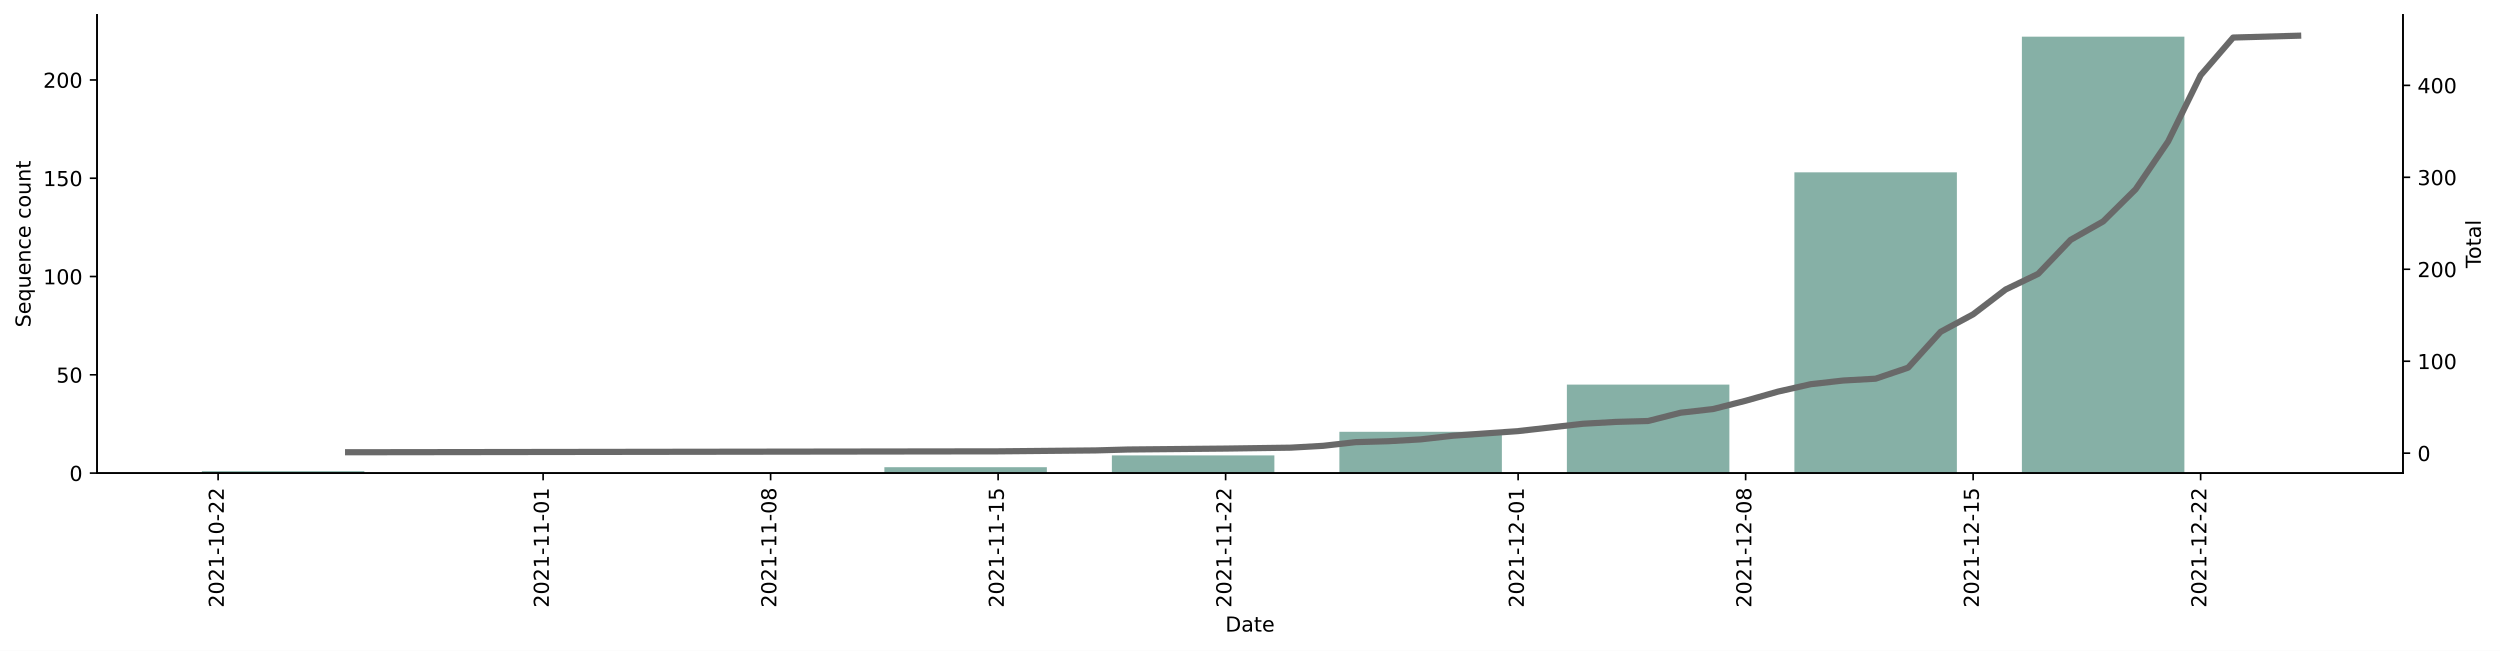
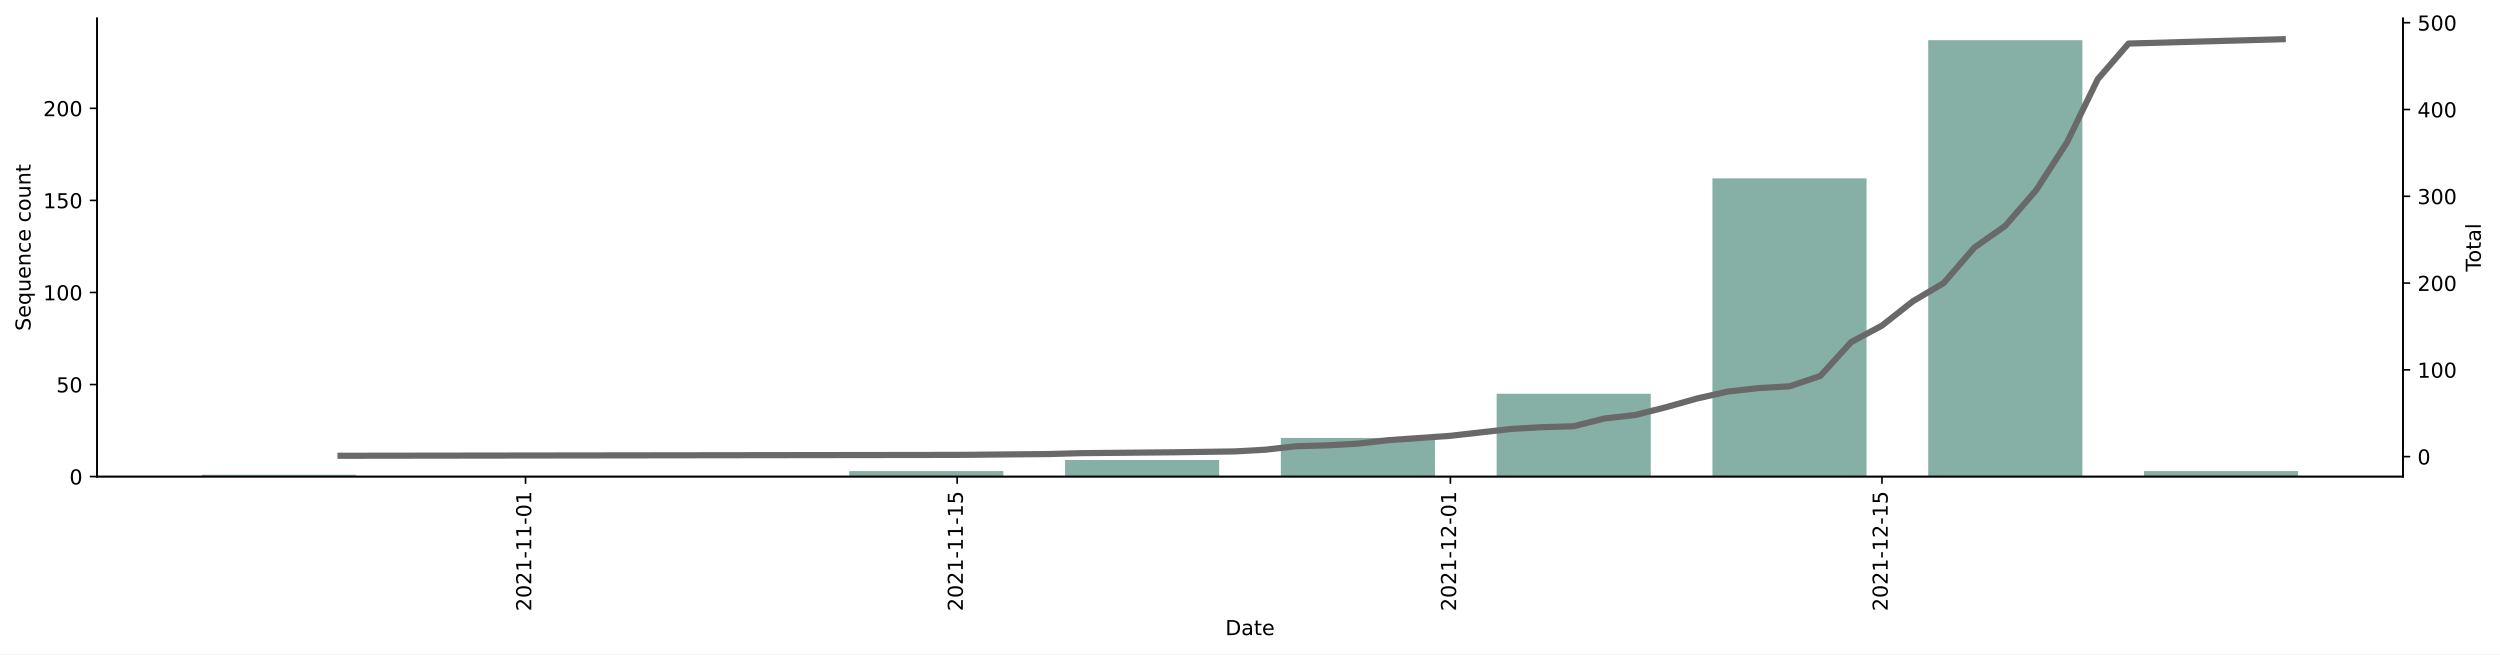
- <svg xmlns="http://www.w3.org/2000/svg" xmlns:xlink="http://www.w3.org/1999/xlink" height="314.954pt" version="1.1" viewBox="0 0 1209.931 314.954" width="1209.931pt">
+ <svg xmlns="http://www.w3.org/2000/svg" xmlns:xlink="http://www.w3.org/1999/xlink" height="316.653pt" version="1.1" viewBox="0 0 1209.931 316.653" width="1209.931pt">
  <defs>
    <style type="text/css">*{stroke-linecap:butt;stroke-linejoin:round;}</style>
  </defs>
  <g id="figure_1">
    <g id="patch_1">
-       <path d="M 0 314.954  L 1209.931 314.954  L 1209.931 0  L 0 0  z " style="fill:#ffffff;" />
+       <path d="M 0 316.653  L 1209.931 316.653  L 1209.931 0  L 0 0  z " style="fill:#ffffff;" />
    </g>
    <g id="axes_1">
      <g id="patch_2">
-         <path d="M 46.966 228.96  L 1162.966 228.96  L 1162.966 7.2  L 46.966 7.2  z " style="fill:#ffffff;" />
+         <path d="M 46.966 230.659  L 1162.966 230.659  L 1162.966 8.899  L 46.966 8.899  z " style="fill:#ffffff;" />
      </g>
      <g id="patch_3">
-         <path clip-path="url(#p3e1f63c916)" d="M 97.693 228.96  L 176.34 228.96  L 176.34 228.009  L 97.693 228.009  z " style="fill:#86b0a6;" />
+         <path clip-path="url(#pdebde4f115)" d="M 97.693 230.659  L 172.292 230.659  L 172.292 229.768  L 97.693 229.768  z " style="fill:#86b0a6;" />
      </g>
      <g id="patch_4">
-         <path clip-path="url(#p3e1f63c916)" d="M 428.01 228.96  L 506.657 228.96  L 506.657 226.106  L 428.01 226.106  z " style="fill:#86b0a6;" />
+         <path clip-path="url(#pdebde4f115)" d="M 411.008 230.659  L 485.607 230.659  L 485.607 227.986  L 411.008 227.986  z " style="fill:#86b0a6;" />
      </g>
      <g id="patch_5">
-         <path clip-path="url(#p3e1f63c916)" d="M 538.116 228.96  L 616.763 228.96  L 616.763 220.398  L 538.116 220.398  z " style="fill:#86b0a6;" />
+         <path clip-path="url(#pdebde4f115)" d="M 515.447 230.659  L 590.046 230.659  L 590.046 222.639  L 515.447 222.639  z " style="fill:#86b0a6;" />
      </g>
      <g id="patch_6">
-         <path clip-path="url(#p3e1f63c916)" d="M 648.221 228.96  L 726.868 228.96  L 726.868 208.982  L 648.221 208.982  z " style="fill:#86b0a6;" />
+         <path clip-path="url(#pdebde4f115)" d="M 619.885 230.659  L 694.484 230.659  L 694.484 211.945  L 619.885 211.945  z " style="fill:#86b0a6;" />
      </g>
      <g id="patch_7">
-         <path clip-path="url(#p3e1f63c916)" d="M 758.327 228.96  L 836.974 228.96  L 836.974 186.149  L 758.327 186.149  z " style="fill:#86b0a6;" />
+         <path clip-path="url(#pdebde4f115)" d="M 724.324 230.659  L 798.923 230.659  L 798.923 190.558  L 724.324 190.558  z " style="fill:#86b0a6;" />
      </g>
      <g id="patch_8">
-         <path clip-path="url(#p3e1f63c916)" d="M 868.433 228.96  L 947.08 228.96  L 947.08 83.403  L 868.433 83.403  z " style="fill:#86b0a6;" />
+         <path clip-path="url(#pdebde4f115)" d="M 828.762 230.659  L 903.361 230.659  L 903.361 86.295  L 828.762 86.295  z " style="fill:#86b0a6;" />
      </g>
      <g id="patch_9">
-         <path clip-path="url(#p3e1f63c916)" d="M 978.539 228.96  L 1057.185 228.96  L 1057.185 17.76  L 978.539 17.76  z " style="fill:#86b0a6;" />
+         <path clip-path="url(#pdebde4f115)" d="M 933.201 230.659  L 1007.8 230.659  L 1007.8 19.459  L 933.201 19.459  z " style="fill:#86b0a6;" />
+       </g>
+       <g id="patch_10">
+         <path clip-path="url(#pdebde4f115)" d="M 1037.639 230.659  L 1112.238 230.659  L 1112.238 227.986  L 1037.639 227.986  z " style="fill:#86b0a6;" />
      </g>
      <g id="matplotlib.axis_1">
        <g id="xtick_1">
          <g id="line2d_1">
            <defs>
-               <path d="M 0 0  L 0 3.5  " id="m579cdebd59" style="stroke:#000000;stroke-width:0.8;" />
-             </defs>
-             <g>
-               <use style="stroke:#000000;stroke-width:0.8;" x="105.558" xlink:href="#m579cdebd59" y="228.96" />
+               <path d="M 0 0  L 0 3.5  " id="m0d0f9faad9" style="stroke:#000000;stroke-width:0.8;" />
+             </defs>
+             <g>
+               <use style="stroke:#000000;stroke-width:0.8;" x="254.351" xlink:href="#m0d0f9faad9" y="230.659" />
            </g>
          </g>
          <g id="text_1">
-             <g transform="translate(108.317 294.0756)rotate(-90)scale(0.1 -0.1)">
+             <g transform="translate(257.11 295.7748)rotate(-90)scale(0.1 -0.1)">
              <defs>
                <path d="M 1228 531  L 3431 531  L 3431 0  L 469 0  L 469 531  Q 828 903 1448 1529  Q 2069 2156 2228 2338  Q 2531 2678 2651 2914  Q 2772 3150 2772 3378  Q 2772 3750 2511 3984  Q 2250 4219 1831 4219  Q 1534 4219 1204 4116  Q 875 4013 500 3803  L 500 4441  Q 881 4594 1212 4672  Q 1544 4750 1819 4750  Q 2544 4750 2975 4387  Q 3406 4025 3406 3419  Q 3406 3131 3298 2873  Q 3191 2616 2906 2266  Q 2828 2175 2409 1742  Q 1991 1309 1228 531  z " id="DejaVuSans-32" transform="scale(0.015625)" />
                <path d="M 2034 4250  Q 1547 4250 1301 3770  Q 1056 3291 1056 2328  Q 1056 1369 1301 889  Q 1547 409 2034 409  Q 2525 409 2770 889  Q 3016 1369 3016 2328  Q 3016 3291 2770 3770  Q 2525 4250 2034 4250  z M 2034 4750  Q 2819 4750 3233 4129  Q 3647 3509 3647 2328  Q 3647 1150 3233 529  Q 2819 -91 2034 -91  Q 1250 -91 836 529  Q 422 1150 422 2328  Q 422 3509 836 4129  Q 1250 4750 2034 4750  z " id="DejaVuSans-30" transform="scale(0.015625)" />
                <path d="M 794 531  L 1825 531  L 1825 4091  L 703 3866  L 703 4441  L 1819 4666  L 2450 4666  L 2450 531  L 3481 531  L 3481 0  L 794 0  L 794 531  z " id="DejaVuSans-31" transform="scale(0.015625)" />
                <path d="M 313 2009  L 1997 2009  L 1997 1497  L 313 1497  L 313 2009  z " id="DejaVuSans-2d" transform="scale(0.015625)" />
              </defs>
-               <use xlink:href="#DejaVuSans-32" />
-               <use x="63.623" xlink:href="#DejaVuSans-30" />
-               <use x="127.246" xlink:href="#DejaVuSans-32" />
-               <use x="190.869" xlink:href="#DejaVuSans-31" />
-               <use x="254.492" xlink:href="#DejaVuSans-2d" />
-               <use x="290.576" xlink:href="#DejaVuSans-31" />
-               <use x="354.199" xlink:href="#DejaVuSans-30" />
-               <use x="417.822" xlink:href="#DejaVuSans-2d" />
-               <use x="453.906" xlink:href="#DejaVuSans-32" />
-               <use x="517.529" xlink:href="#DejaVuSans-32" />
-             </g>
-           </g>
-         </g>
-         <g id="xtick_2">
-           <g id="line2d_2">
-             <g>
-               <use style="stroke:#000000;stroke-width:0.8;" x="262.851" xlink:href="#m579cdebd59" y="228.96" />
-             </g>
-           </g>
-           <g id="text_2">
-             <g transform="translate(265.6108 294.0756)rotate(-90)scale(0.1 -0.1)">
              <use xlink:href="#DejaVuSans-32" />
              <use x="63.623" xlink:href="#DejaVuSans-30" />
              <use x="127.246" xlink:href="#DejaVuSans-32" />
              <use x="190.869" xlink:href="#DejaVuSans-31" />
              <use x="254.492" xlink:href="#DejaVuSans-2d" />
              <use x="290.576" xlink:href="#DejaVuSans-31" />
              <use x="354.199" xlink:href="#DejaVuSans-31" />
              <use x="417.822" xlink:href="#DejaVuSans-2d" />
              <use x="453.906" xlink:href="#DejaVuSans-30" />
              <use x="517.529" xlink:href="#DejaVuSans-31" />
            </g>
          </g>
        </g>
-         <g id="xtick_3">
-           <g id="line2d_3">
-             <g>
-               <use style="stroke:#000000;stroke-width:0.8;" x="372.957" xlink:href="#m579cdebd59" y="228.96" />
-             </g>
-           </g>
-           <g id="text_3">
-             <g transform="translate(375.7165 294.0756)rotate(-90)scale(0.1 -0.1)">
-               <defs>
-                 <path d="M 2034 2216  Q 1584 2216 1326 1975  Q 1069 1734 1069 1313  Q 1069 891 1326 650  Q 1584 409 2034 409  Q 2484 409 2743 651  Q 3003 894 3003 1313  Q 3003 1734 2745 1975  Q 2488 2216 2034 2216  z M 1403 2484  Q 997 2584 770 2862  Q 544 3141 544 3541  Q 544 4100 942 4425  Q 1341 4750 2034 4750  Q 2731 4750 3128 4425  Q 3525 4100 3525 3541  Q 3525 3141 3298 2862  Q 3072 2584 2669 2484  Q 3125 2378 3379 2068  Q 3634 1759 3634 1313  Q 3634 634 3220 271  Q 2806 -91 2034 -91  Q 1263 -91 848 271  Q 434 634 434 1313  Q 434 1759 690 2068  Q 947 2378 1403 2484  z M 1172 3481  Q 1172 3119 1398 2916  Q 1625 2713 2034 2713  Q 2441 2713 2670 2916  Q 2900 3119 2900 3481  Q 2900 3844 2670 4047  Q 2441 4250 2034 4250  Q 1625 4250 1398 4047  Q 1172 3844 1172 3481  z " id="DejaVuSans-38" transform="scale(0.015625)" />
-               </defs>
-               <use xlink:href="#DejaVuSans-32" />
-               <use x="63.623" xlink:href="#DejaVuSans-30" />
-               <use x="127.246" xlink:href="#DejaVuSans-32" />
-               <use x="190.869" xlink:href="#DejaVuSans-31" />
-               <use x="254.492" xlink:href="#DejaVuSans-2d" />
-               <use x="290.576" xlink:href="#DejaVuSans-31" />
-               <use x="354.199" xlink:href="#DejaVuSans-31" />
-               <use x="417.822" xlink:href="#DejaVuSans-2d" />
-               <use x="453.906" xlink:href="#DejaVuSans-30" />
-               <use x="517.529" xlink:href="#DejaVuSans-38" />
-             </g>
-           </g>
-         </g>
-         <g id="xtick_4">
-           <g id="line2d_4">
-             <g>
-               <use style="stroke:#000000;stroke-width:0.8;" x="483.063" xlink:href="#m579cdebd59" y="228.96" />
-             </g>
-           </g>
-           <g id="text_4">
-             <g transform="translate(485.8223 294.0756)rotate(-90)scale(0.1 -0.1)">
+         <g id="xtick_2">
+           <g id="line2d_2">
+             <g>
+               <use style="stroke:#000000;stroke-width:0.8;" x="463.228" xlink:href="#m0d0f9faad9" y="230.659" />
+             </g>
+           </g>
+           <g id="text_2">
+             <g transform="translate(465.987 295.7748)rotate(-90)scale(0.1 -0.1)">
              <defs>
                <path d="M 691 4666  L 3169 4666  L 3169 4134  L 1269 4134  L 1269 2991  Q 1406 3038 1543 3061  Q 1681 3084 1819 3084  Q 2600 3084 3056 2656  Q 3513 2228 3513 1497  Q 3513 744 3044 326  Q 2575 -91 1722 -91  Q 1428 -91 1123 -41  Q 819 9 494 109  L 494 744  Q 775 591 1075 516  Q 1375 441 1709 441  Q 2250 441 2565 725  Q 2881 1009 2881 1497  Q 2881 1984 2565 2268  Q 2250 2553 1709 2553  Q 1456 2553 1204 2497  Q 953 2441 691 2322  L 691 4666  z " id="DejaVuSans-35" transform="scale(0.015625)" />
              </defs>
              <use xlink:href="#DejaVuSans-32" />
              <use x="63.623" xlink:href="#DejaVuSans-30" />
              <use x="127.246" xlink:href="#DejaVuSans-32" />
              <use x="190.869" xlink:href="#DejaVuSans-31" />
              <use x="254.492" xlink:href="#DejaVuSans-2d" />
              <use x="290.576" xlink:href="#DejaVuSans-31" />
              <use x="354.199" xlink:href="#DejaVuSans-31" />
              <use x="417.822" xlink:href="#DejaVuSans-2d" />
              <use x="453.906" xlink:href="#DejaVuSans-31" />
              <use x="517.529" xlink:href="#DejaVuSans-35" />
            </g>
          </g>
        </g>
-         <g id="xtick_5">
-           <g id="line2d_5">
-             <g>
-               <use style="stroke:#000000;stroke-width:0.8;" x="593.169" xlink:href="#m579cdebd59" y="228.96" />
-             </g>
-           </g>
-           <g id="text_5">
-             <g transform="translate(595.928 294.0756)rotate(-90)scale(0.1 -0.1)">
-               <use xlink:href="#DejaVuSans-32" />
-               <use x="63.623" xlink:href="#DejaVuSans-30" />
-               <use x="127.246" xlink:href="#DejaVuSans-32" />
-               <use x="190.869" xlink:href="#DejaVuSans-31" />
-               <use x="254.492" xlink:href="#DejaVuSans-2d" />
-               <use x="290.576" xlink:href="#DejaVuSans-31" />
-               <use x="354.199" xlink:href="#DejaVuSans-31" />
-               <use x="417.822" xlink:href="#DejaVuSans-2d" />
-               <use x="453.906" xlink:href="#DejaVuSans-32" />
-               <use x="517.529" xlink:href="#DejaVuSans-32" />
-             </g>
-           </g>
-         </g>
-         <g id="xtick_6">
-           <g id="line2d_6">
-             <g>
-               <use style="stroke:#000000;stroke-width:0.8;" x="734.733" xlink:href="#m579cdebd59" y="228.96" />
-             </g>
-           </g>
-           <g id="text_6">
-             <g transform="translate(737.4924 294.0756)rotate(-90)scale(0.1 -0.1)">
+         <g id="xtick_3">
+           <g id="line2d_3">
+             <g>
+               <use style="stroke:#000000;stroke-width:0.8;" x="701.944" xlink:href="#m0d0f9faad9" y="230.659" />
+             </g>
+           </g>
+           <g id="text_3">
+             <g transform="translate(704.7036 295.7748)rotate(-90)scale(0.1 -0.1)">
              <use xlink:href="#DejaVuSans-32" />
              <use x="63.623" xlink:href="#DejaVuSans-30" />
              <use x="127.246" xlink:href="#DejaVuSans-32" />
              <use x="190.869" xlink:href="#DejaVuSans-31" />
              <use x="254.492" xlink:href="#DejaVuSans-2d" />
              <use x="290.576" xlink:href="#DejaVuSans-31" />
              <use x="354.199" xlink:href="#DejaVuSans-32" />
              <use x="417.822" xlink:href="#DejaVuSans-2d" />
              <use x="453.906" xlink:href="#DejaVuSans-30" />
              <use x="517.529" xlink:href="#DejaVuSans-31" />
            </g>
          </g>
        </g>
-         <g id="xtick_7">
-           <g id="line2d_7">
-             <g>
-               <use style="stroke:#000000;stroke-width:0.8;" x="844.839" xlink:href="#m579cdebd59" y="228.96" />
-             </g>
-           </g>
-           <g id="text_7">
-             <g transform="translate(847.5982 294.0756)rotate(-90)scale(0.1 -0.1)">
-               <use xlink:href="#DejaVuSans-32" />
-               <use x="63.623" xlink:href="#DejaVuSans-30" />
-               <use x="127.246" xlink:href="#DejaVuSans-32" />
-               <use x="190.869" xlink:href="#DejaVuSans-31" />
-               <use x="254.492" xlink:href="#DejaVuSans-2d" />
-               <use x="290.576" xlink:href="#DejaVuSans-31" />
-               <use x="354.199" xlink:href="#DejaVuSans-32" />
-               <use x="417.822" xlink:href="#DejaVuSans-2d" />
-               <use x="453.906" xlink:href="#DejaVuSans-30" />
-               <use x="517.529" xlink:href="#DejaVuSans-38" />
-             </g>
-           </g>
-         </g>
-         <g id="xtick_8">
-           <g id="line2d_8">
-             <g>
-               <use style="stroke:#000000;stroke-width:0.8;" x="954.944" xlink:href="#m579cdebd59" y="228.96" />
-             </g>
-           </g>
-           <g id="text_8">
-             <g transform="translate(957.7039 294.0756)rotate(-90)scale(0.1 -0.1)">
+         <g id="xtick_4">
+           <g id="line2d_4">
+             <g>
+               <use style="stroke:#000000;stroke-width:0.8;" x="910.821" xlink:href="#m0d0f9faad9" y="230.659" />
+             </g>
+           </g>
+           <g id="text_4">
+             <g transform="translate(913.5806 295.7748)rotate(-90)scale(0.1 -0.1)">
              <use xlink:href="#DejaVuSans-32" />
              <use x="63.623" xlink:href="#DejaVuSans-30" />
              <use x="127.246" xlink:href="#DejaVuSans-32" />
              <use x="190.869" xlink:href="#DejaVuSans-31" />
              <use x="254.492" xlink:href="#DejaVuSans-2d" />
              <use x="290.576" xlink:href="#DejaVuSans-31" />
              <use x="354.199" xlink:href="#DejaVuSans-32" />
              <use x="417.822" xlink:href="#DejaVuSans-2d" />
              <use x="453.906" xlink:href="#DejaVuSans-31" />
              <use x="517.529" xlink:href="#DejaVuSans-35" />
            </g>
          </g>
        </g>
-         <g id="xtick_9">
-           <g id="line2d_9">
-             <g>
-               <use style="stroke:#000000;stroke-width:0.8;" x="1065.05" xlink:href="#m579cdebd59" y="228.96" />
-             </g>
-           </g>
-           <g id="text_9">
-             <g transform="translate(1067.81 294.0756)rotate(-90)scale(0.1 -0.1)">
-               <use xlink:href="#DejaVuSans-32" />
-               <use x="63.623" xlink:href="#DejaVuSans-30" />
-               <use x="127.246" xlink:href="#DejaVuSans-32" />
-               <use x="190.869" xlink:href="#DejaVuSans-31" />
-               <use x="254.492" xlink:href="#DejaVuSans-2d" />
-               <use x="290.576" xlink:href="#DejaVuSans-31" />
-               <use x="354.199" xlink:href="#DejaVuSans-32" />
-               <use x="417.822" xlink:href="#DejaVuSans-2d" />
-               <use x="453.906" xlink:href="#DejaVuSans-32" />
-               <use x="517.529" xlink:href="#DejaVuSans-32" />
-             </g>
-           </g>
-         </g>
-         <g id="text_10">
-           <g transform="translate(593.0148 305.6741)scale(0.1 -0.1)">
+         <g id="text_5">
+           <g transform="translate(593.0148 307.3733)scale(0.1 -0.1)">
            <defs>
              <path d="M 1259 4147  L 1259 519  L 2022 519  Q 2988 519 3436 956  Q 3884 1394 3884 2338  Q 3884 3275 3436 3711  Q 2988 4147 2022 4147  L 1259 4147  z M 628 4666  L 1925 4666  Q 3281 4666 3915 4102  Q 4550 3538 4550 2338  Q 4550 1131 3912 565  Q 3275 0 1925 0  L 628 0  L 628 4666  z " id="DejaVuSans-44" transform="scale(0.015625)" />
              <path d="M 2194 1759  Q 1497 1759 1228 1600  Q 959 1441 959 1056  Q 959 750 1161 570  Q 1363 391 1709 391  Q 2188 391 2477 730  Q 2766 1069 2766 1631  L 2766 1759  L 2194 1759  z M 3341 1997  L 3341 0  L 2766 0  L 2766 531  Q 2569 213 2275 61  Q 1981 -91 1556 -91  Q 1019 -91 701 211  Q 384 513 384 1019  Q 384 1609 779 1909  Q 1175 2209 1959 2209  L 2766 2209  L 2766 2266  Q 2766 2663 2505 2880  Q 2244 3097 1772 3097  Q 1472 3097 1187 3025  Q 903 2953 641 2809  L 641 3341  Q 956 3463 1253 3523  Q 1550 3584 1831 3584  Q 2591 3584 2966 3190  Q 3341 2797 3341 1997  z " id="DejaVuSans-61" transform="scale(0.015625)" />
              <path d="M 1172 4494  L 1172 3500  L 2356 3500  L 2356 3053  L 1172 3053  L 1172 1153  Q 1172 725 1289 603  Q 1406 481 1766 481  L 2356 481  L 2356 0  L 1766 0  Q 1100 0 847 248  Q 594 497 594 1153  L 594 3053  L 172 3053  L 172 3500  L 594 3500  L 594 4494  L 1172 4494  z " id="DejaVuSans-74" transform="scale(0.015625)" />
              <path d="M 3597 1894  L 3597 1613  L 953 1613  Q 991 1019 1311 708  Q 1631 397 2203 397  Q 2534 397 2845 478  Q 3156 559 3463 722  L 3463 178  Q 3153 47 2828 -22  Q 2503 -91 2169 -91  Q 1331 -91 842 396  Q 353 884 353 1716  Q 353 2575 817 3079  Q 1281 3584 2069 3584  Q 2775 3584 3186 3129  Q 3597 2675 3597 1894  z M 3022 2063  Q 3016 2534 2758 2815  Q 2500 3097 2075 3097  Q 1594 3097 1305 2825  Q 1016 2553 972 2059  L 3022 2063  z " id="DejaVuSans-65" transform="scale(0.015625)" />
            </defs>
            <use xlink:href="#DejaVuSans-44" />
            <use x="77.002" xlink:href="#DejaVuSans-61" />
            <use x="138.281" xlink:href="#DejaVuSans-74" />
            <use x="177.49" xlink:href="#DejaVuSans-65" />
          </g>
        </g>
      </g>
      <g id="matplotlib.axis_2">
        <g id="ytick_1">
-           <g id="line2d_10">
-             <defs>
-               <path d="M 0 0  L -3.5 0  " id="m855d2ba8f1" style="stroke:#000000;stroke-width:0.8;" />
-             </defs>
-             <g>
-               <use style="stroke:#000000;stroke-width:0.8;" x="46.966" xlink:href="#m855d2ba8f1" y="228.96" />
-             </g>
-           </g>
-           <g id="text_11">
-             <g transform="translate(33.60312 232.7592)scale(0.1 -0.1)">
+           <g id="line2d_5">
+             <defs>
+               <path d="M 0 0  L -3.5 0  " id="m5c2f6ca9a5" style="stroke:#000000;stroke-width:0.8;" />
+             </defs>
+             <g>
+               <use style="stroke:#000000;stroke-width:0.8;" x="46.966" xlink:href="#m5c2f6ca9a5" y="230.659" />
+             </g>
+           </g>
+           <g id="text_6">
+             <g transform="translate(33.60312 234.4584)scale(0.1 -0.1)">
              <use xlink:href="#DejaVuSans-30" />
            </g>
          </g>
        </g>
        <g id="ytick_2">
-           <g id="line2d_11">
-             <g>
-               <use style="stroke:#000000;stroke-width:0.8;" x="46.966" xlink:href="#m855d2ba8f1" y="181.392" />
-             </g>
-           </g>
-           <g id="text_12">
-             <g transform="translate(27.24063 185.1917)scale(0.1 -0.1)">
+           <g id="line2d_6">
+             <g>
+               <use style="stroke:#000000;stroke-width:0.8;" x="46.966" xlink:href="#m5c2f6ca9a5" y="186.102" />
+             </g>
+           </g>
+           <g id="text_7">
+             <g transform="translate(27.24063 189.9015)scale(0.1 -0.1)">
              <use xlink:href="#DejaVuSans-35" />
              <use x="63.623" xlink:href="#DejaVuSans-30" />
            </g>
          </g>
        </g>
        <g id="ytick_3">
-           <g id="line2d_12">
-             <g>
-               <use style="stroke:#000000;stroke-width:0.8;" x="46.966" xlink:href="#m855d2ba8f1" y="133.825" />
-             </g>
-           </g>
-           <g id="text_13">
-             <g transform="translate(20.87813 137.6241)scale(0.1 -0.1)">
+           <g id="line2d_7">
+             <g>
+               <use style="stroke:#000000;stroke-width:0.8;" x="46.966" xlink:href="#m5c2f6ca9a5" y="141.545" />
+             </g>
+           </g>
+           <g id="text_8">
+             <g transform="translate(20.87813 145.3445)scale(0.1 -0.1)">
              <use xlink:href="#DejaVuSans-31" />
              <use x="63.623" xlink:href="#DejaVuSans-30" />
              <use x="127.246" xlink:href="#DejaVuSans-30" />
            </g>
          </g>
        </g>
        <g id="ytick_4">
-           <g id="line2d_13">
-             <g>
-               <use style="stroke:#000000;stroke-width:0.8;" x="46.966" xlink:href="#m855d2ba8f1" y="86.257" />
-             </g>
-           </g>
-           <g id="text_14">
-             <g transform="translate(20.87813 90.05652)scale(0.1 -0.1)">
+           <g id="line2d_8">
+             <g>
+               <use style="stroke:#000000;stroke-width:0.8;" x="46.966" xlink:href="#m5c2f6ca9a5" y="96.988" />
+             </g>
+           </g>
+           <g id="text_9">
+             <g transform="translate(20.87813 100.7876)scale(0.1 -0.1)">
              <use xlink:href="#DejaVuSans-31" />
              <use x="63.623" xlink:href="#DejaVuSans-35" />
              <use x="127.246" xlink:href="#DejaVuSans-30" />
            </g>
          </g>
        </g>
        <g id="ytick_5">
-           <g id="line2d_14">
-             <g>
-               <use style="stroke:#000000;stroke-width:0.8;" x="46.966" xlink:href="#m855d2ba8f1" y="38.69" />
-             </g>
-           </g>
-           <g id="text_15">
-             <g transform="translate(20.87813 42.48895)scale(0.1 -0.1)">
-               <use xlink:href="#DejaVuSans-32" />
-               <use x="63.623" xlink:href="#DejaVuSans-30" />
-               <use x="127.246" xlink:href="#DejaVuSans-30" />
-             </g>
-           </g>
-         </g>
-         <g id="text_16">
-           <g transform="translate(14.79844 158.4402)rotate(-90)scale(0.1 -0.1)">
+           <g id="line2d_9">
+             <g>
+               <use style="stroke:#000000;stroke-width:0.8;" x="46.966" xlink:href="#m5c2f6ca9a5" y="52.431" />
+             </g>
+           </g>
+           <g id="text_10">
+             <g transform="translate(20.87813 56.23059)scale(0.1 -0.1)">
+               <use xlink:href="#DejaVuSans-32" />
+               <use x="63.623" xlink:href="#DejaVuSans-30" />
+               <use x="127.246" xlink:href="#DejaVuSans-30" />
+             </g>
+           </g>
+         </g>
+         <g id="text_11">
+           <g transform="translate(14.79844 160.1394)rotate(-90)scale(0.1 -0.1)">
            <defs>
              <path d="M 3425 4513  L 3425 3897  Q 3066 4069 2747 4153  Q 2428 4238 2131 4238  Q 1616 4238 1336 4038  Q 1056 3838 1056 3469  Q 1056 3159 1242 3001  Q 1428 2844 1947 2747  L 2328 2669  Q 3034 2534 3370 2195  Q 3706 1856 3706 1288  Q 3706 609 3251 259  Q 2797 -91 1919 -91  Q 1588 -91 1214 -16  Q 841 59 441 206  L 441 856  Q 825 641 1194 531  Q 1563 422 1919 422  Q 2459 422 2753 634  Q 3047 847 3047 1241  Q 3047 1584 2836 1778  Q 2625 1972 2144 2069  L 1759 2144  Q 1053 2284 737 2584  Q 422 2884 422 3419  Q 422 4038 858 4394  Q 1294 4750 2059 4750  Q 2388 4750 2728 4690  Q 3069 4631 3425 4513  z " id="DejaVuSans-53" transform="scale(0.015625)" />
              <path d="M 947 1747  Q 947 1113 1208 752  Q 1469 391 1925 391  Q 2381 391 2643 752  Q 2906 1113 2906 1747  Q 2906 2381 2643 2742  Q 2381 3103 1925 3103  Q 1469 3103 1208 2742  Q 947 2381 947 1747  z M 2906 525  Q 2725 213 2448 61  Q 2172 -91 1784 -91  Q 1150 -91 751 415  Q 353 922 353 1747  Q 353 2572 751 3078  Q 1150 3584 1784 3584  Q 2172 3584 2448 3432  Q 2725 3281 2906 2969  L 2906 3500  L 3481 3500  L 3481 -1331  L 2906 -1331  L 2906 525  z " id="DejaVuSans-71" transform="scale(0.015625)" />
              <path d="M 544 1381  L 544 3500  L 1119 3500  L 1119 1403  Q 1119 906 1312 657  Q 1506 409 1894 409  Q 2359 409 2629 706  Q 2900 1003 2900 1516  L 2900 3500  L 3475 3500  L 3475 0  L 2900 0  L 2900 538  Q 2691 219 2414 64  Q 2138 -91 1772 -91  Q 1169 -91 856 284  Q 544 659 544 1381  z M 1991 3584  L 1991 3584  z " id="DejaVuSans-75" transform="scale(0.015625)" />
              <path d="M 3513 2113  L 3513 0  L 2938 0  L 2938 2094  Q 2938 2591 2744 2837  Q 2550 3084 2163 3084  Q 1697 3084 1428 2787  Q 1159 2491 1159 1978  L 1159 0  L 581 0  L 581 3500  L 1159 3500  L 1159 2956  Q 1366 3272 1645 3428  Q 1925 3584 2291 3584  Q 2894 3584 3203 3211  Q 3513 2838 3513 2113  z " id="DejaVuSans-6e" transform="scale(0.015625)" />
              <path d="M 3122 3366  L 3122 2828  Q 2878 2963 2633 3030  Q 2388 3097 2138 3097  Q 1578 3097 1268 2742  Q 959 2388 959 1747  Q 959 1106 1268 751  Q 1578 397 2138 397  Q 2388 397 2633 464  Q 2878 531 3122 666  L 3122 134  Q 2881 22 2623 -34  Q 2366 -91 2075 -91  Q 1284 -91 818 406  Q 353 903 353 1747  Q 353 2603 823 3093  Q 1294 3584 2113 3584  Q 2378 3584 2631 3529  Q 2884 3475 3122 3366  z " id="DejaVuSans-63" transform="scale(0.015625)" />
              <path id="DejaVuSans-20" transform="scale(0.015625)" />
              <path d="M 1959 3097  Q 1497 3097 1228 2736  Q 959 2375 959 1747  Q 959 1119 1226 758  Q 1494 397 1959 397  Q 2419 397 2687 759  Q 2956 1122 2956 1747  Q 2956 2369 2687 2733  Q 2419 3097 1959 3097  z M 1959 3584  Q 2709 3584 3137 3096  Q 3566 2609 3566 1747  Q 3566 888 3137 398  Q 2709 -91 1959 -91  Q 1206 -91 779 398  Q 353 888 353 1747  Q 353 2609 779 3096  Q 1206 3584 1959 3584  z " id="DejaVuSans-6f" transform="scale(0.015625)" />
            </defs>
            <use xlink:href="#DejaVuSans-53" />
            <use x="63.477" xlink:href="#DejaVuSans-65" />
            <use x="125" xlink:href="#DejaVuSans-71" />
            <use x="188.477" xlink:href="#DejaVuSans-75" />
            <use x="251.855" xlink:href="#DejaVuSans-65" />
            <use x="313.379" xlink:href="#DejaVuSans-6e" />
            <use x="376.758" xlink:href="#DejaVuSans-63" />
            <use x="431.738" xlink:href="#DejaVuSans-65" />
            <use x="493.262" xlink:href="#DejaVuSans-20" />
            <use x="525.049" xlink:href="#DejaVuSans-63" />
            <use x="580.029" xlink:href="#DejaVuSans-6f" />
            <use x="641.211" xlink:href="#DejaVuSans-75" />
            <use x="704.59" xlink:href="#DejaVuSans-6e" />
            <use x="767.969" xlink:href="#DejaVuSans-74" />
          </g>
        </g>
      </g>
-       <g id="patch_10">
-         <path d="M 46.966 228.96  L 46.966 7.2  " style="fill:none;stroke:#000000;stroke-linecap:square;stroke-linejoin:miter;stroke-width:0.8;" />
-       </g>
      <g id="patch_11">
-         <path d="M 1162.966 228.96  L 1162.966 7.2  " style="fill:none;stroke:#000000;stroke-linecap:square;stroke-linejoin:miter;stroke-width:0.8;" />
+         <path d="M 46.966 230.659  L 46.966 8.899  " style="fill:none;stroke:#000000;stroke-linecap:square;stroke-linejoin:miter;stroke-width:0.8;" />
      </g>
      <g id="patch_12">
-         <path d="M 46.966 228.96  L 1162.966 228.96  " style="fill:none;stroke:#000000;stroke-linecap:square;stroke-linejoin:miter;stroke-width:0.8;" />
+         <path d="M 1162.966 230.659  L 1162.966 8.899  " style="fill:none;stroke:#000000;stroke-linecap:square;stroke-linejoin:miter;stroke-width:0.8;" />
+       </g>
+       <g id="patch_13">
+         <path d="M 46.966 230.659  L 1162.966 230.659  " style="fill:none;stroke:#000000;stroke-linecap:square;stroke-linejoin:miter;stroke-width:0.8;" />
      </g>
    </g>
    <g id="axes_2">
      <g id="matplotlib.axis_3">
        <g id="ytick_6">
-           <g id="line2d_15">
-             <defs>
-               <path d="M 0 0  L 3.5 0  " id="m4fb23f52c8" style="stroke:#000000;stroke-width:0.8;" />
-             </defs>
-             <g>
-               <use style="stroke:#000000;stroke-width:0.8;" x="1162.966" xlink:href="#m4fb23f52c8" y="219.325" />
-             </g>
-           </g>
-           <g id="text_17">
-             <g transform="translate(1169.966 223.1243)scale(0.1 -0.1)">
+           <g id="line2d_10">
+             <defs>
+               <path d="M 0 0  L 3.5 0  " id="m71a9cbcab0" style="stroke:#000000;stroke-width:0.8;" />
+             </defs>
+             <g>
+               <use style="stroke:#000000;stroke-width:0.8;" x="1162.966" xlink:href="#m71a9cbcab0" y="220.999" />
+             </g>
+           </g>
+           <g id="text_12">
+             <g transform="translate(1169.966 224.7984)scale(0.1 -0.1)">
              <use xlink:href="#DejaVuSans-30" />
            </g>
          </g>
        </g>
        <g id="ytick_7">
-           <g id="line2d_16">
-             <g>
-               <use style="stroke:#000000;stroke-width:0.8;" x="1162.966" xlink:href="#m4fb23f52c8" y="174.822" />
-             </g>
-           </g>
-           <g id="text_18">
-             <g transform="translate(1169.966 178.6209)scale(0.1 -0.1)">
+           <g id="line2d_11">
+             <g>
+               <use style="stroke:#000000;stroke-width:0.8;" x="1162.966" xlink:href="#m71a9cbcab0" y="178.999" />
+             </g>
+           </g>
+           <g id="text_13">
+             <g transform="translate(1169.966 182.7984)scale(0.1 -0.1)">
              <use xlink:href="#DejaVuSans-31" />
              <use x="63.623" xlink:href="#DejaVuSans-30" />
              <use x="127.246" xlink:href="#DejaVuSans-30" />
            </g>
          </g>
        </g>
        <g id="ytick_8">
-           <g id="line2d_17">
-             <g>
-               <use style="stroke:#000000;stroke-width:0.8;" x="1162.966" xlink:href="#m4fb23f52c8" y="130.318" />
-             </g>
-           </g>
-           <g id="text_19">
-             <g transform="translate(1169.966 134.1176)scale(0.1 -0.1)">
+           <g id="line2d_12">
+             <g>
+               <use style="stroke:#000000;stroke-width:0.8;" x="1162.966" xlink:href="#m71a9cbcab0" y="136.999" />
+             </g>
+           </g>
+           <g id="text_14">
+             <g transform="translate(1169.966 140.7984)scale(0.1 -0.1)">
              <use xlink:href="#DejaVuSans-32" />
              <use x="63.623" xlink:href="#DejaVuSans-30" />
              <use x="127.246" xlink:href="#DejaVuSans-30" />
            </g>
          </g>
        </g>
        <g id="ytick_9">
-           <g id="line2d_18">
-             <g>
-               <use style="stroke:#000000;stroke-width:0.8;" x="1162.966" xlink:href="#m4fb23f52c8" y="85.815" />
-             </g>
-           </g>
-           <g id="text_20">
-             <g transform="translate(1169.966 89.61432)scale(0.1 -0.1)">
+           <g id="line2d_13">
+             <g>
+               <use style="stroke:#000000;stroke-width:0.8;" x="1162.966" xlink:href="#m71a9cbcab0" y="94.999" />
+             </g>
+           </g>
+           <g id="text_15">
+             <g transform="translate(1169.966 98.79844)scale(0.1 -0.1)">
              <defs>
                <path d="M 2597 2516  Q 3050 2419 3304 2112  Q 3559 1806 3559 1356  Q 3559 666 3084 287  Q 2609 -91 1734 -91  Q 1441 -91 1130 -33  Q 819 25 488 141  L 488 750  Q 750 597 1062 519  Q 1375 441 1716 441  Q 2309 441 2620 675  Q 2931 909 2931 1356  Q 2931 1769 2642 2001  Q 2353 2234 1838 2234  L 1294 2234  L 1294 2753  L 1863 2753  Q 2328 2753 2575 2939  Q 2822 3125 2822 3475  Q 2822 3834 2567 4026  Q 2313 4219 1838 4219  Q 1578 4219 1281 4162  Q 984 4106 628 3988  L 628 4550  Q 988 4650 1302 4700  Q 1616 4750 1894 4750  Q 2613 4750 3031 4423  Q 3450 4097 3450 3541  Q 3450 3153 3228 2886  Q 3006 2619 2597 2516  z " id="DejaVuSans-33" transform="scale(0.015625)" />
              </defs>
              <use xlink:href="#DejaVuSans-33" />
              <use x="63.623" xlink:href="#DejaVuSans-30" />
              <use x="127.246" xlink:href="#DejaVuSans-30" />
            </g>
          </g>
        </g>
        <g id="ytick_10">
-           <g id="line2d_19">
-             <g>
-               <use style="stroke:#000000;stroke-width:0.8;" x="1162.966" xlink:href="#m4fb23f52c8" y="41.312" />
-             </g>
-           </g>
-           <g id="text_21">
-             <g transform="translate(1169.966 45.11101)scale(0.1 -0.1)">
+           <g id="line2d_14">
+             <g>
+               <use style="stroke:#000000;stroke-width:0.8;" x="1162.966" xlink:href="#m71a9cbcab0" y="52.999" />
+             </g>
+           </g>
+           <g id="text_16">
+             <g transform="translate(1169.966 56.79844)scale(0.1 -0.1)">
              <defs>
                <path d="M 2419 4116  L 825 1625  L 2419 1625  L 2419 4116  z M 2253 4666  L 3047 4666  L 3047 1625  L 3713 1625  L 3713 1100  L 3047 1100  L 3047 0  L 2419 0  L 2419 1100  L 313 1100  L 313 1709  L 2253 4666  z " id="DejaVuSans-34" transform="scale(0.015625)" />
              </defs>
              <use xlink:href="#DejaVuSans-34" />
              <use x="63.623" xlink:href="#DejaVuSans-30" />
              <use x="127.246" xlink:href="#DejaVuSans-30" />
            </g>
          </g>
        </g>
-         <g id="text_22">
-           <g transform="translate(1200.652 129.7566)rotate(-90)scale(0.1 -0.1)">
+         <g id="ytick_11">
+           <g id="line2d_15">
+             <g>
+               <use style="stroke:#000000;stroke-width:0.8;" x="1162.966" xlink:href="#m71a9cbcab0" y="10.999" />
+             </g>
+           </g>
+           <g id="text_17">
+             <g transform="translate(1169.966 14.79844)scale(0.1 -0.1)">
+               <use xlink:href="#DejaVuSans-35" />
+               <use x="63.623" xlink:href="#DejaVuSans-30" />
+               <use x="127.246" xlink:href="#DejaVuSans-30" />
+             </g>
+           </g>
+         </g>
+         <g id="text_18">
+           <g transform="translate(1200.652 131.4558)rotate(-90)scale(0.1 -0.1)">
            <defs>
              <path d="M -19 4666  L 3928 4666  L 3928 4134  L 2272 4134  L 2272 0  L 1638 0  L 1638 4134  L -19 4134  L -19 4666  z " id="DejaVuSans-54" transform="scale(0.015625)" />
              <path d="M 603 4863  L 1178 4863  L 1178 0  L 603 0  L 603 4863  z " id="DejaVuSans-6c" transform="scale(0.015625)" />
            </defs>
            <use xlink:href="#DejaVuSans-54" />
            <use x="44.084" xlink:href="#DejaVuSans-6f" />
            <use x="105.266" xlink:href="#DejaVuSans-74" />
            <use x="144.475" xlink:href="#DejaVuSans-61" />
            <use x="205.754" xlink:href="#DejaVuSans-6c" />
          </g>
        </g>
      </g>
-       <g id="line2d_20">
-         <path clip-path="url(#p3e1f63c916)" d="M 168.475 218.88  L 483.063 218.435  L 530.251 217.99  L 545.98 217.545  L 593.169 217.1  L 624.627 216.655  L 640.357 215.765  L 656.086 213.985  L 671.816 213.54  L 687.545 212.65  L 703.274 210.869  L 734.733 208.644  L 750.462 206.864  L 766.192 205.084  L 781.921 204.194  L 797.651 203.749  L 813.38 199.744  L 829.109 197.963  L 844.839 193.958  L 860.568 189.508  L 876.298 185.948  L 892.027 184.167  L 907.756 183.277  L 923.486 177.937  L 939.215 160.581  L 954.944 152.125  L 970.674 140.109  L 986.403 132.544  L 1002.133 116.077  L 1017.862 107.177  L 1033.591 91.601  L 1049.321 68.459  L 1065.05 36.416  L 1080.78 18.17  L 1112.238 17.28  " style="fill:none;stroke:#696969;stroke-linecap:square;stroke-width:3;" />
-       </g>
-       <g id="patch_13">
-         <path d="M 46.966 228.96  L 46.966 7.2  " style="fill:none;stroke:#000000;stroke-linecap:square;stroke-linejoin:miter;stroke-width:0.8;" />
+       <g id="line2d_16">
+         <path clip-path="url(#pdebde4f115)" d="M 164.832 220.579  L 463.228 220.159  L 507.987 219.739  L 522.907 219.319  L 567.666 218.899  L 597.506 218.479  L 612.426 217.639  L 627.345 215.959  L 642.265 215.539  L 657.185 214.699  L 672.105 213.019  L 701.944 210.919  L 716.864 209.239  L 731.784 207.559  L 746.704 206.719  L 761.623 206.299  L 776.543 202.519  L 791.463 200.839  L 806.383 197.059  L 821.303 192.859  L 836.222 189.499  L 851.142 187.819  L 866.062 186.979  L 880.982 181.939  L 895.901 165.559  L 910.821 157.579  L 925.741 145.819  L 940.661 136.999  L 955.581 119.779  L 970.5 109.279  L 985.42 92.059  L 1000.34 68.959  L 1015.26 38.299  L 1030.18 21.079  L 1060.019 20.239  L 1074.939 19.819  L 1089.859 19.399  L 1104.778 18.979  " style="fill:none;stroke:#696969;stroke-linecap:square;stroke-width:3;" />
      </g>
      <g id="patch_14">
-         <path d="M 1162.966 228.96  L 1162.966 7.2  " style="fill:none;stroke:#000000;stroke-linecap:square;stroke-linejoin:miter;stroke-width:0.8;" />
+         <path d="M 46.966 230.659  L 46.966 8.899  " style="fill:none;stroke:#000000;stroke-linecap:square;stroke-linejoin:miter;stroke-width:0.8;" />
      </g>
      <g id="patch_15">
-         <path d="M 46.966 228.96  L 1162.966 228.96  " style="fill:none;stroke:#000000;stroke-linecap:square;stroke-linejoin:miter;stroke-width:0.8;" />
+         <path d="M 1162.966 230.659  L 1162.966 8.899  " style="fill:none;stroke:#000000;stroke-linecap:square;stroke-linejoin:miter;stroke-width:0.8;" />
+       </g>
+       <g id="patch_16">
+         <path d="M 46.966 230.659  L 1162.966 230.659  " style="fill:none;stroke:#000000;stroke-linecap:square;stroke-linejoin:miter;stroke-width:0.8;" />
      </g>
    </g>
  </g>
  <defs>
-     <clipPath id="p3e1f63c916">
-       <rect height="221.76" width="1116" x="46.966" y="7.2" />
+     <clipPath id="pdebde4f115">
+       <rect height="221.76" width="1116" x="46.966" y="8.899" />
    </clipPath>
  </defs>
</svg>
